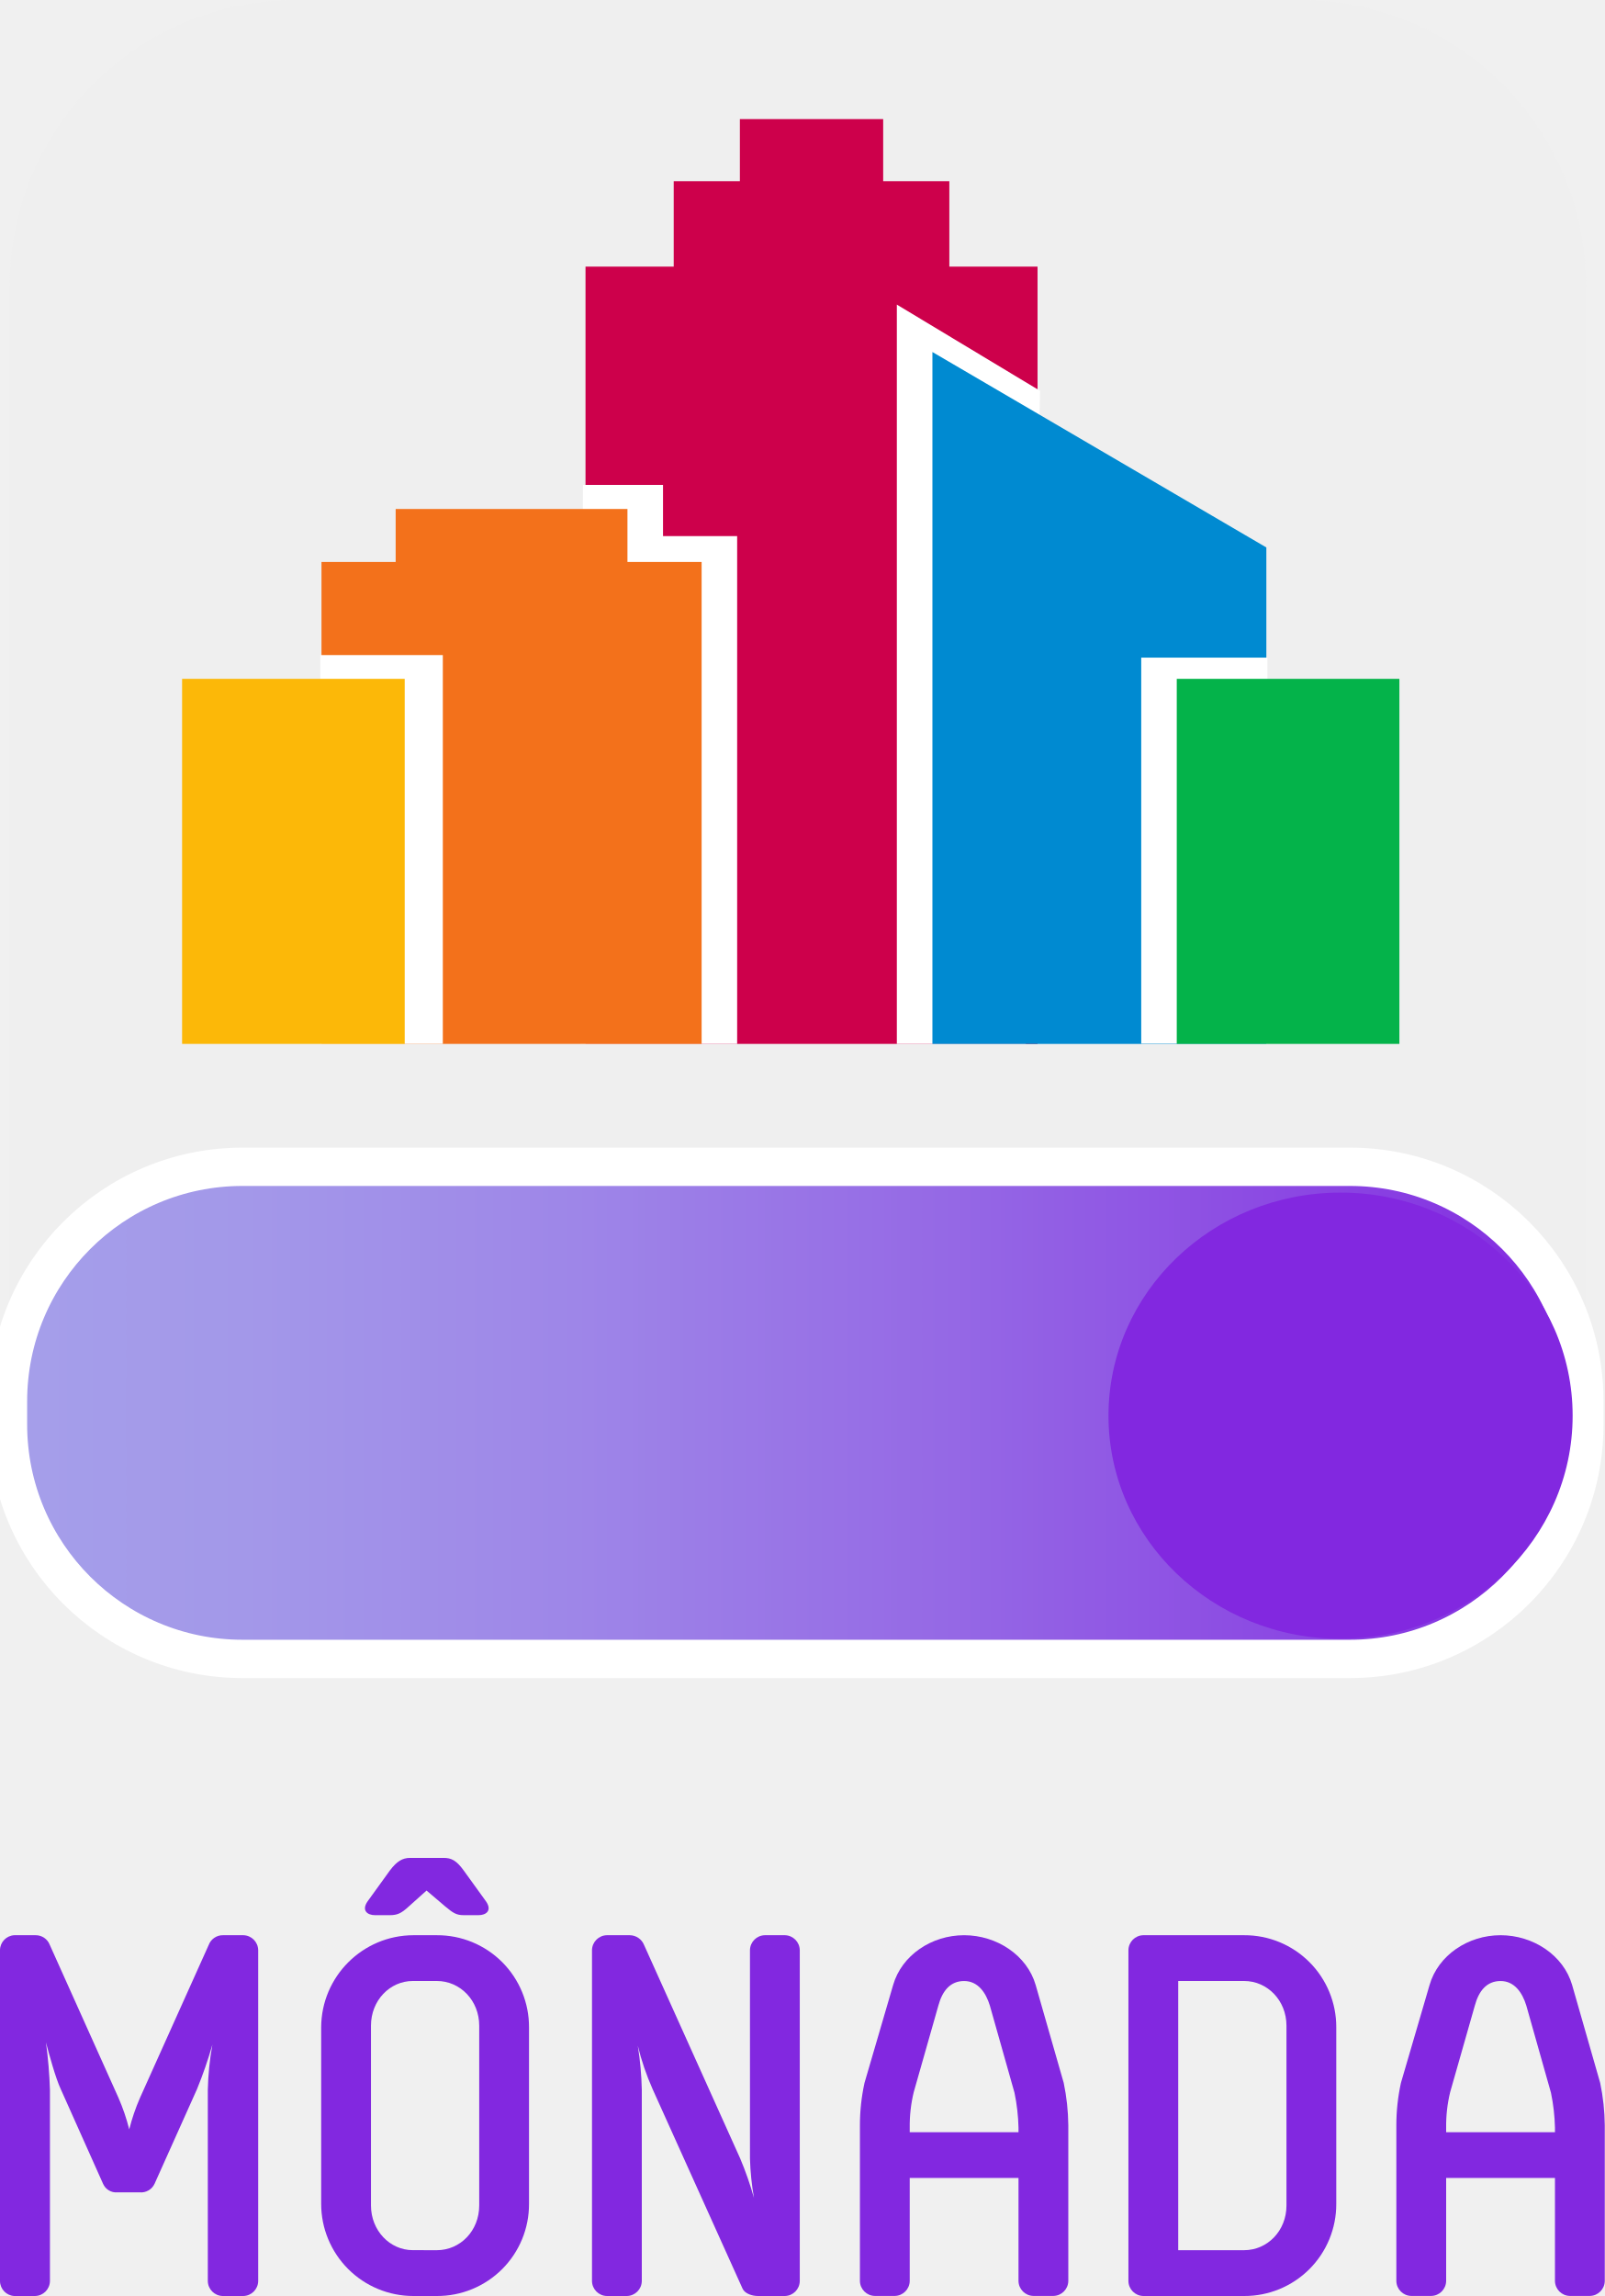
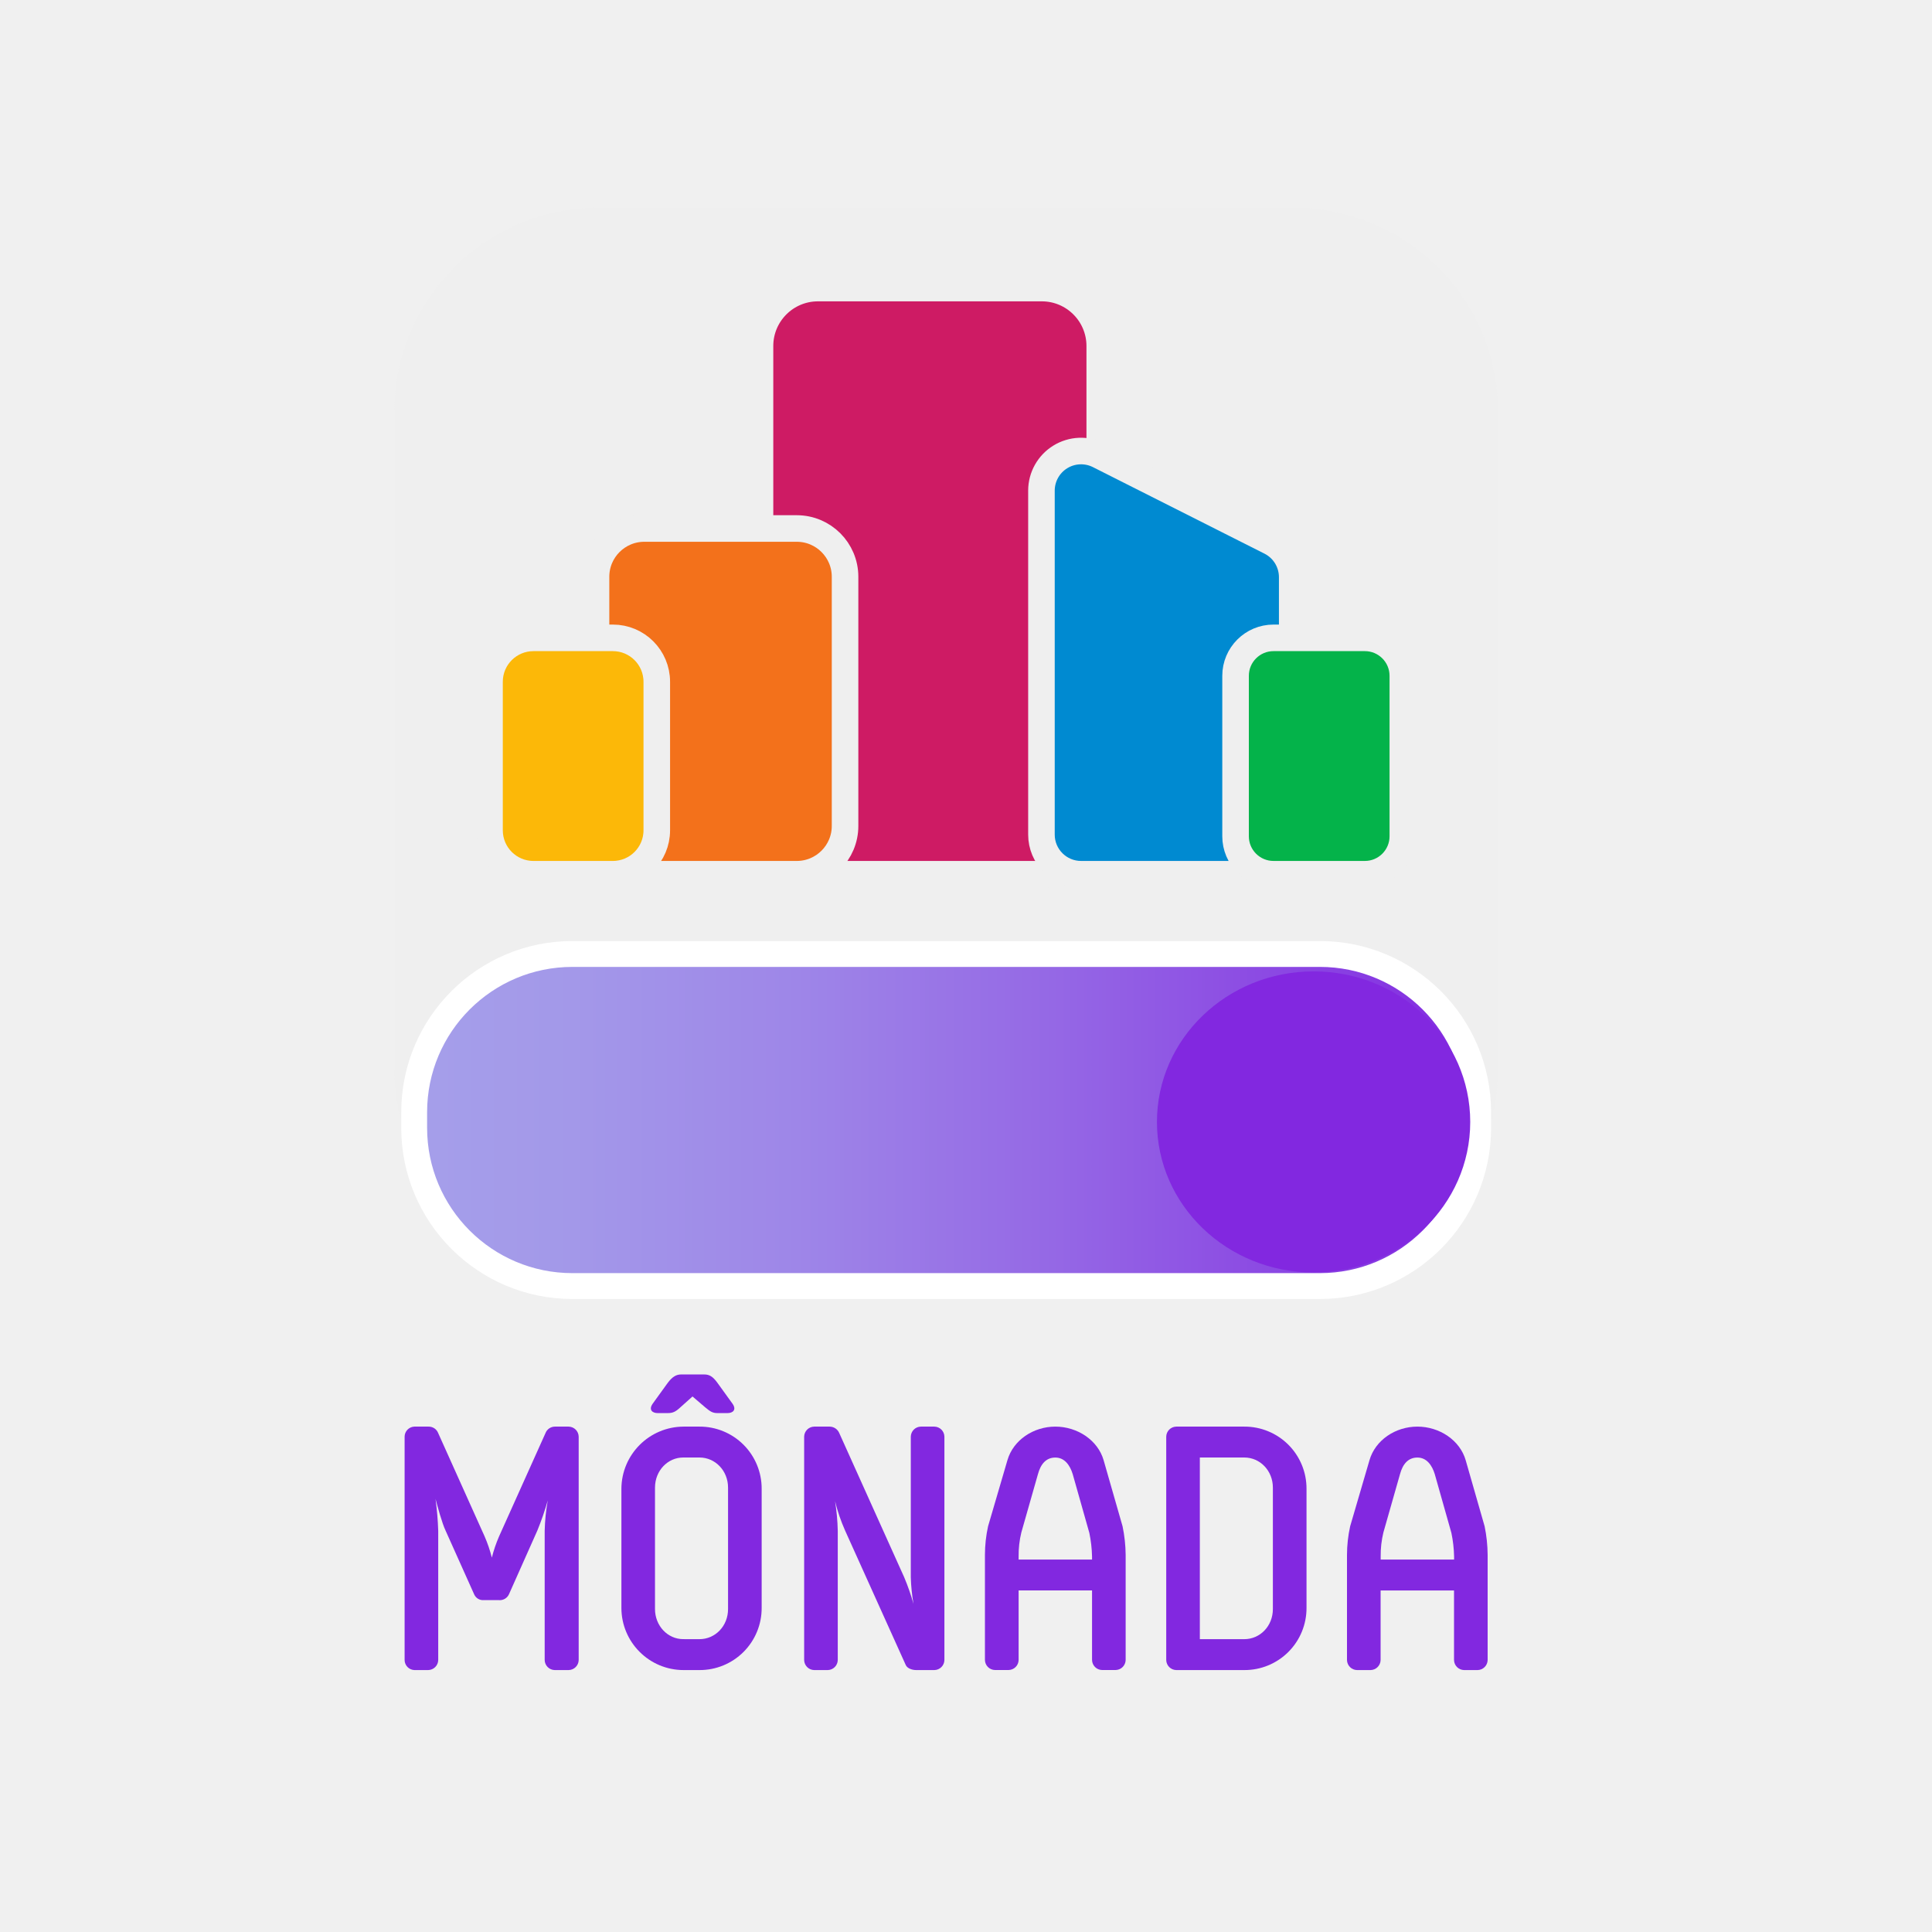
- <svg xmlns="http://www.w3.org/2000/svg" viewBox="176 79 448.5 641.54" height="641.54" width="448.5">
+ <svg xmlns="http://www.w3.org/2000/svg" id="simbolo" viewBox="0 0 800 800">
  <defs>
    <style>
- 			.cls-1{
- 				fill:#8228e0;
- 			}
- 			.cls-2{
- 				fill:#efefef;
- 			}
- 			.cls-3{
- 				stroke:#fff;
- 				stroke-miterlimit:10;
- 				stroke-width:10.71px;
- 				fill:url(#linear-gradient);
- 			}
- 			.cls-4{
- 				fill:#cd004b;
- 			}
- 			.cls-5{
- 				fill:#fff;
- 			}
- 			.cls-6{
- 				fill:#f3711b;
- 			}
- 			.cls-7{
- 				fill:#fcb808;
- 			}
- 			.cls-8{
- 				fill:#008ad1;
- 			}
- 			.cls-9{
- 				fill:#04b34a;
- 			}
+ 			.cls-1{fill:#efefef;}.cls-2{fill:#ce1b64;}.cls-3{fill:none;}.cls-3,.cls-4,.cls-6,.cls-7{stroke:#efefef;stroke-width:11px;}.cls-3,.cls-4,.cls-6,.cls-7,.cls-9{stroke-miterlimit:10;}.cls-4{fill:#008ad1;}.cls-5{fill:#f3711b;}.cls-6{fill:#fcb808;}.cls-7{fill:#04b34a;}.cls-8{fill:#8228e0;}.cls-9{stroke:#fff;stroke-width:10.71px;fill:url(#linear-gradient);}
		</style>
-     <linearGradient id="linear-gradient" x1="178.23" y1="473.77" x2="618.8" y2="473.77" gradientUnits="userSpaceOnUse">
+     <linearGradient id="linear-gradient" x1="171.5" y1="463.77" x2="612.07" y2="463.77" gradientUnits="userSpaceOnUse">
      <stop offset="0" stop-color="#a59fea" />
      <stop offset="0.15" stop-color="#a398e9" />
      <stop offset="0.36" stop-color="#9e86e8" />
      <stop offset="0.6" stop-color="#9568e5" />
      <stop offset="0.88" stop-color="#883ee2" />
      <stop offset="1" stop-color="#8228e0" />
    </linearGradient>
  </defs>
-   <path class="cls-1" d="M219.2,689.18a4.17,4.17,0,0,1-4.16,2.4H208.8a4,4,0,0,1-4-2.4L193,662.78c-1.44-3-3.36-10.08-4.16-13.12a127.43,127.43,0,0,1,1.12,13.28v53.44a4.24,4.24,0,0,1-4.16,4.16H180a4.21,4.21,0,0,1-4-4.16V623.89a4.21,4.21,0,0,1,4-4.16h5.92a4.2,4.2,0,0,1,4,2.72l19.2,42.73a56.5,56.5,0,0,1,3,8.8,56.5,56.5,0,0,1,3-8.8l19.21-42.73a4.2,4.2,0,0,1,4-2.72H244a4.24,4.24,0,0,1,4.16,4.16v92.49a4.24,4.24,0,0,1-4.16,4.16h-5.76a4.24,4.24,0,0,1-4.16-4.16V662.94a80.53,80.53,0,0,1,1.28-12.64,118.22,118.22,0,0,1-4.32,12.48Z" />
-   <path class="cls-1" d="M323.85,694.78a25.64,25.64,0,0,1-25.76,25.76h-6.56a25.75,25.75,0,0,1-25.77-25.76V645.49a25.85,25.85,0,0,1,25.77-25.76h6.56a25.64,25.64,0,0,1,25.76,25.76Zm-28.64-87.53-5,4.48c-2.08,1.92-3.2,2.4-5.29,2.4H280.8c-2.08,0-3.84-1.28-2.08-3.84l6.24-8.64c1.93-2.56,3.53-3.52,5.61-3.52H300c2.08,0,3.52.64,5.6,3.52l6.24,8.64c1.76,2.56,0,3.84-2.08,3.84h-4.16c-2.08,0-3-.64-5.12-2.4Zm2.88,100.49c6.56,0,11.84-5.44,11.84-12.48V645c0-7-5.28-12.48-11.84-12.48h-6.72c-6.41,0-11.69,5.44-11.69,12.48v50.25c0,7,5.28,12.48,11.69,12.48Z" />
-   <path class="cls-1" d="M358.41,662.78a72.21,72.21,0,0,1-4.16-12.17,88.36,88.36,0,0,1,1.12,12.33v53.44a4.24,4.24,0,0,1-4.16,4.16h-5.6a4.24,4.24,0,0,1-4.16-4.16V623.89a4.24,4.24,0,0,1,4.16-4.16H352a4.35,4.35,0,0,1,4,2.72l26.88,59.69a93.43,93.43,0,0,1,3.84,11,76.32,76.32,0,0,1-1.12-11V623.89a4.24,4.24,0,0,1,4.16-4.16h5.6a4.24,4.24,0,0,1,4.16,4.16v92.49a4.24,4.24,0,0,1-4.16,4.16h-7.52c-1.6,0-3.68-.64-4.32-2.08Z" />
-   <path class="cls-1" d="M425.61,633.65c2.4-8.32,10.72-13.92,19.84-13.92s17.6,5.6,20,13.92L473.29,661a60.88,60.88,0,0,1,1.28,11.84v43.52a4.24,4.24,0,0,1-4.16,4.16h-5.6a4.24,4.24,0,0,1-4.16-4.16v-28.8h-30.4v28.8a4.24,4.24,0,0,1-4.16,4.16h-5.6a4.24,4.24,0,0,1-4.16-4.16V672.86A55.45,55.45,0,0,1,417.61,661Zm4.64,41.13h30.4V673.5a53.74,53.74,0,0,0-1.12-9.76l-6.88-24.33c-1.12-3.68-3.36-6.88-7.2-6.88s-6.08,2.72-7.2,6.88l-6.88,24.17a39.93,39.93,0,0,0-1.12,9.92Z" />
-   <path class="cls-1" d="M491.37,716.38V623.89a4.24,4.24,0,0,1,4.16-4.16h28.16a25.64,25.64,0,0,1,25.77,25.76v49.29a25.64,25.64,0,0,1-25.77,25.76H495.53A4.24,4.24,0,0,1,491.37,716.38Zm13.92-8.64h18.4c6.56,0,11.85-5.44,11.85-12.48V645c0-7-5.29-12.48-11.85-12.48h-18.4Z" />
-   <path class="cls-1" d="M575.53,633.65c2.4-8.32,10.73-13.92,19.85-13.92s17.6,5.6,20,13.92L623.22,661a60.88,60.88,0,0,1,1.28,11.84v43.52a4.24,4.24,0,0,1-4.16,4.16h-5.6a4.24,4.24,0,0,1-4.16-4.16v-28.8H580.17v28.8a4.24,4.24,0,0,1-4.16,4.16h-5.6a4.24,4.24,0,0,1-4.16-4.16V672.86A55.45,55.45,0,0,1,567.53,661Zm4.64,41.13h30.41V673.5a53.74,53.74,0,0,0-1.12-9.76l-6.88-24.33c-1.12-3.68-3.36-6.88-7.2-6.88s-6.08,2.72-7.2,6.88l-6.89,24.17a39.93,39.93,0,0,0-1.12,9.92Z" />
-   <rect class="cls-2" x="178.7" y="79" width="440.57" height="464" rx="79.92" ry="79.92" />
-   <rect class="cls-3" x="178.23" y="405.02" width="440.57" height="137.51" rx="65.54" ry="65.54" />
-   <ellipse class="cls-1" cx="550.66" cy="474.57" rx="64.86" ry="62.34" />
-   <polygon class="cls-4" points="441.32 153.5 441.32 129.63 422.83 129.63 422.83 112.28 382.78 112.28 382.78 129.63 364.29 129.63 364.29 153.5 339.64 153.5 339.64 370.68 465.97 370.68 465.97 153.5 441.32 153.5" />
-   <polyline class="cls-5" points="338.24 370.68 382.02 370.68 382.02 228.8 361.3 228.8 361.3 214.49 338.93 214.49" />
-   <polygon class="cls-6" points="351.36 236.02 351.36 221.22 286.58 221.22 286.58 236.02 265.85 236.02 265.85 370.68 372.09 370.68 372.09 236.02 351.36 236.02" />
-   <rect class="cls-5" x="265.52" y="262.04" width="34.24" height="108.64" />
-   <rect class="cls-7" x="226.89" y="268.68" width="62.22" height="102" />
-   <polyline class="cls-5" points="462.68 370.68 426.65 370.68 426.65 164.11 466.68 188.21" />
-   <polygon class="cls-8" points="529.92 370.68 436.59 370.68 436.59 177.36 529.92 231.97 529.92 370.68" />
-   <rect class="cls-5" x="494.95" y="262.75" width="35.26" height="107.86" />
-   <rect class="cls-9" x="504.88" y="268.68" width="62.22" height="102" />
+   <rect class="cls-1" x="163.29" y="86" width="457" height="441" rx="84.55" ry="84.55" />
+   <rect class="cls-2" x="314.7" y="119.28" width="140.68" height="242.72" rx="24" ry="24" />
+   <rect class="cls-3" x="314.7" y="119.28" width="140.68" height="242.72" rx="24" ry="24" />
+   <path class="cls-4" d="M518.73,362H447.65a16.41,16.41,0,0,1-16.41-16.41V203.14A16.41,16.41,0,0,1,455,188.5l71.08,35.85a16.41,16.41,0,0,1,9,14.65v106.6A16.41,16.41,0,0,1,518.73,362Z" />
+   <rect class="cls-5" x="246.8" y="218.84" width="103.12" height="143.16" rx="20" ry="20" />
+   <rect class="cls-3" x="246.8" y="218.84" width="103.12" height="143.16" rx="20" ry="20" />
+   <rect class="cls-6" x="202.7" y="264.12" width="69.26" height="97.88" rx="18.19" ry="18.19" />
+   <rect class="cls-7" x="511.62" y="264.12" width="69.26" height="97.88" rx="15.72" ry="15.72" />
+   <path class="cls-8" d="M210.74,660.18a4.17,4.17,0,0,1-4.16,2.4h-6.24a4,4,0,0,1-4-2.4l-11.84-26.4c-1.44-3-3.36-10.08-4.16-13.12a127.53,127.53,0,0,1,1.12,13.28v53.44a4.24,4.24,0,0,1-4.16,4.16h-5.76a4.21,4.21,0,0,1-4-4.16V594.89a4.21,4.21,0,0,1,4-4.16h5.92a4.2,4.2,0,0,1,4,2.72l19.2,42.72a56.47,56.47,0,0,1,3,8.8,56.61,56.61,0,0,1,3-8.8l19.2-42.72a4.2,4.2,0,0,1,4-2.72h5.6a4.24,4.24,0,0,1,4.16,4.16v92.49a4.24,4.24,0,0,1-4.16,4.16h-5.76a4.24,4.24,0,0,1-4.16-4.16V633.94a80.54,80.54,0,0,1,1.28-12.64,118.17,118.17,0,0,1-4.32,12.48Z" />
+   <path class="cls-8" d="M315.39,665.78a25.64,25.64,0,0,1-25.76,25.76h-6.56a25.75,25.75,0,0,1-25.76-25.76V616.49a25.85,25.85,0,0,1,25.76-25.76h6.56a25.64,25.64,0,0,1,25.76,25.76Zm-28.64-87.53-5,4.48c-2.08,1.92-3.2,2.4-5.28,2.4h-4.16c-2.08,0-3.84-1.28-2.08-3.84l6.24-8.64c1.92-2.56,3.52-3.52,5.6-3.52h9.44c2.08,0,3.52.64,5.6,3.52l6.24,8.64c1.76,2.56,0,3.84-2.08,3.84h-4.16c-2.08,0-3-.64-5.12-2.4Zm2.88,100.49c6.56,0,11.84-5.44,11.84-12.48V616c0-7-5.28-12.48-11.84-12.48H282.9c-6.4,0-11.68,5.44-11.68,12.48v50.25c0,7,5.28,12.48,11.68,12.48Z" />
+   <path class="cls-8" d="M349.94,633.78a72.35,72.35,0,0,1-4.16-12.16,88.17,88.17,0,0,1,1.12,12.32v53.44a4.24,4.24,0,0,1-4.16,4.16h-5.6a4.24,4.24,0,0,1-4.16-4.16V594.89a4.24,4.24,0,0,1,4.16-4.16h6.4a4.35,4.35,0,0,1,4,2.72l26.88,59.69a93.52,93.52,0,0,1,3.84,11,76.32,76.32,0,0,1-1.12-11V594.89a4.24,4.24,0,0,1,4.16-4.16h5.6a4.24,4.24,0,0,1,4.16,4.16v92.49a4.24,4.24,0,0,1-4.16,4.16h-7.52c-1.6,0-3.68-.64-4.32-2.08Z" />
+   <path class="cls-8" d="M417.15,604.65c2.4-8.32,10.72-13.92,19.84-13.92s17.6,5.6,20,13.92L464.83,632a60.89,60.89,0,0,1,1.28,11.84v43.52a4.24,4.24,0,0,1-4.16,4.16h-5.6a4.24,4.24,0,0,1-4.16-4.16v-28.8h-30.4v28.8a4.24,4.24,0,0,1-4.16,4.16H412a4.24,4.24,0,0,1-4.16-4.16V643.86A55.44,55.44,0,0,1,409.14,632Zm4.64,41.13h30.4V644.5a53.76,53.76,0,0,0-1.12-9.76l-6.88-24.32c-1.12-3.68-3.36-6.88-7.2-6.88s-6.08,2.72-7.2,6.88l-6.88,24.16a39.94,39.94,0,0,0-1.12,9.92Z" />
+   <path class="cls-8" d="M482.91,687.38V594.89a4.24,4.24,0,0,1,4.16-4.16h28.16A25.64,25.64,0,0,1,541,616.49v49.29a25.64,25.64,0,0,1-25.76,25.76H487.07A4.24,4.24,0,0,1,482.91,687.38Zm13.92-8.64h18.4c6.56,0,11.84-5.44,11.84-12.48V616c0-7-5.28-12.48-11.84-12.48h-18.4Z" />
+   <path class="cls-8" d="M567.07,604.65c2.4-8.32,10.72-13.92,19.84-13.92s17.6,5.6,20,13.92L614.75,632A60.89,60.89,0,0,1,616,643.86v43.52a4.24,4.24,0,0,1-4.16,4.16h-5.6a4.24,4.24,0,0,1-4.16-4.16v-28.8h-30.4v28.8a4.24,4.24,0,0,1-4.16,4.16h-5.6a4.24,4.24,0,0,1-4.16-4.16V643.86A55.44,55.44,0,0,1,559.07,632Zm4.64,41.13h30.4V644.5a53.82,53.82,0,0,0-1.12-9.76l-6.88-24.32c-1.12-3.68-3.36-6.88-7.2-6.88s-6.08,2.72-7.2,6.88l-6.88,24.16a39.94,39.94,0,0,0-1.12,9.92Z" />
+   <rect class="cls-9" x="171.5" y="395.02" width="440.57" height="137.51" rx="65.54" ry="65.54" />
+   <ellipse class="cls-8" cx="543.93" cy="464.57" rx="64.86" ry="62.34" />
</svg>
